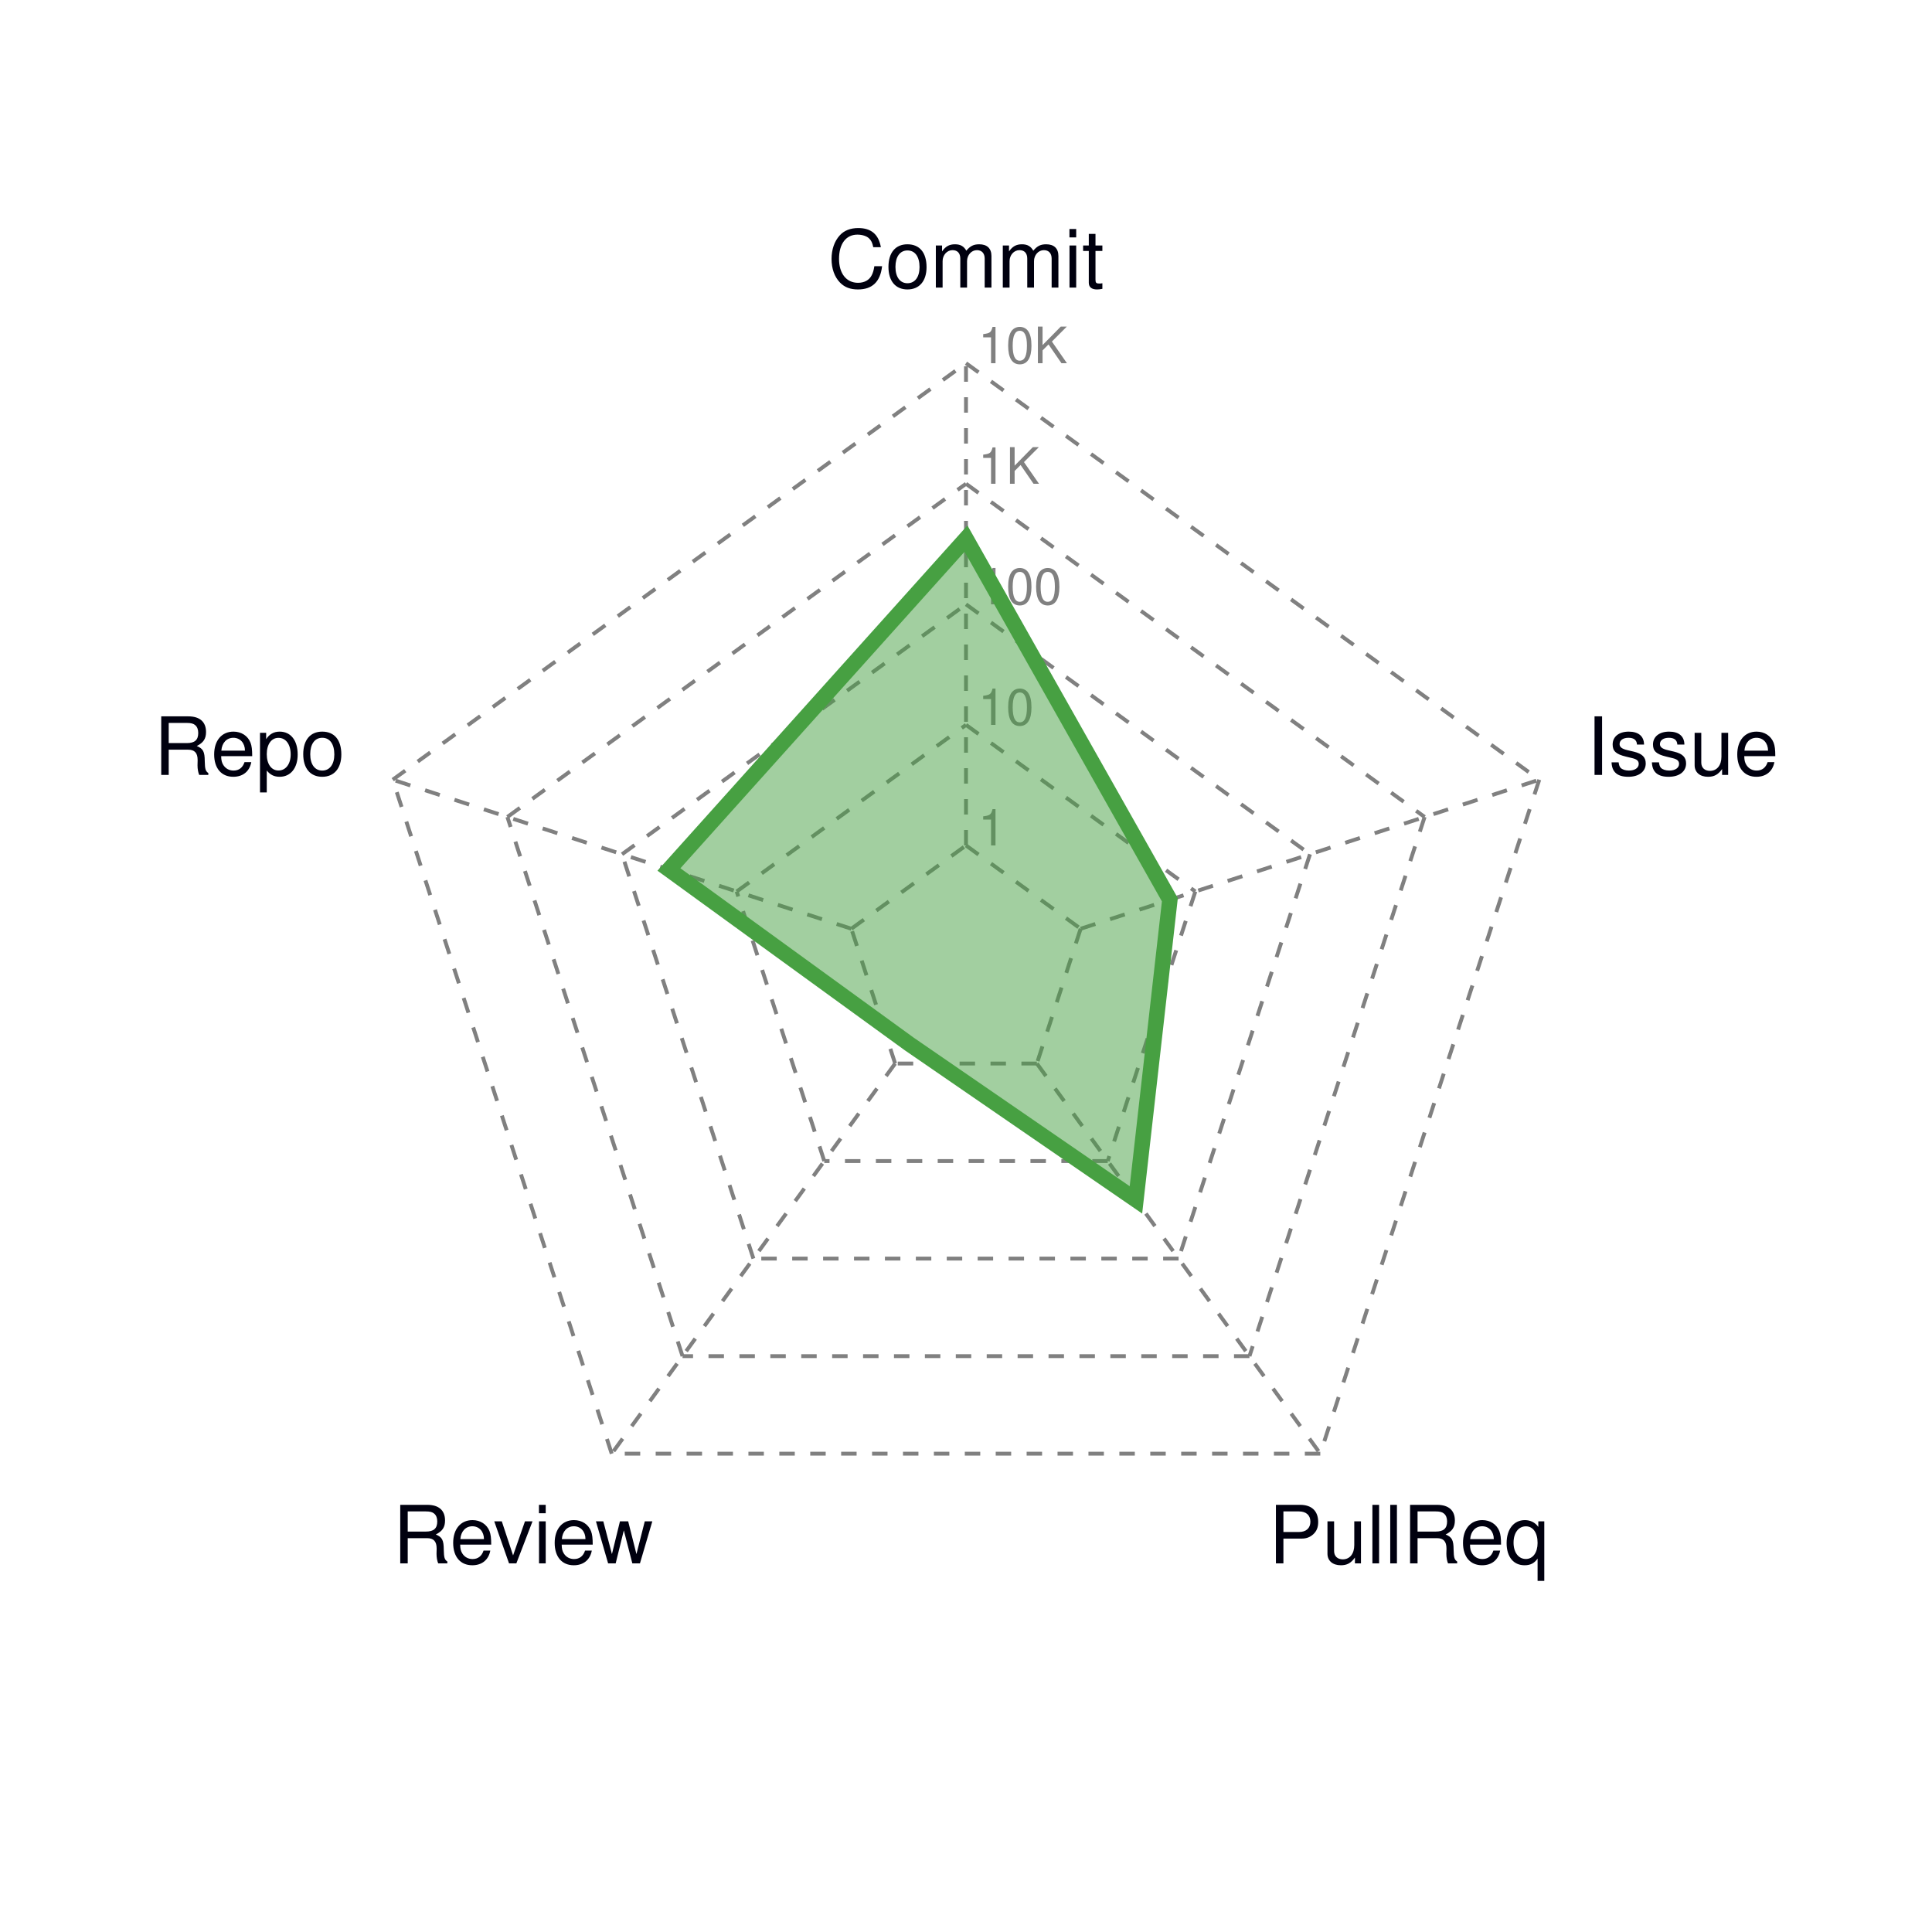
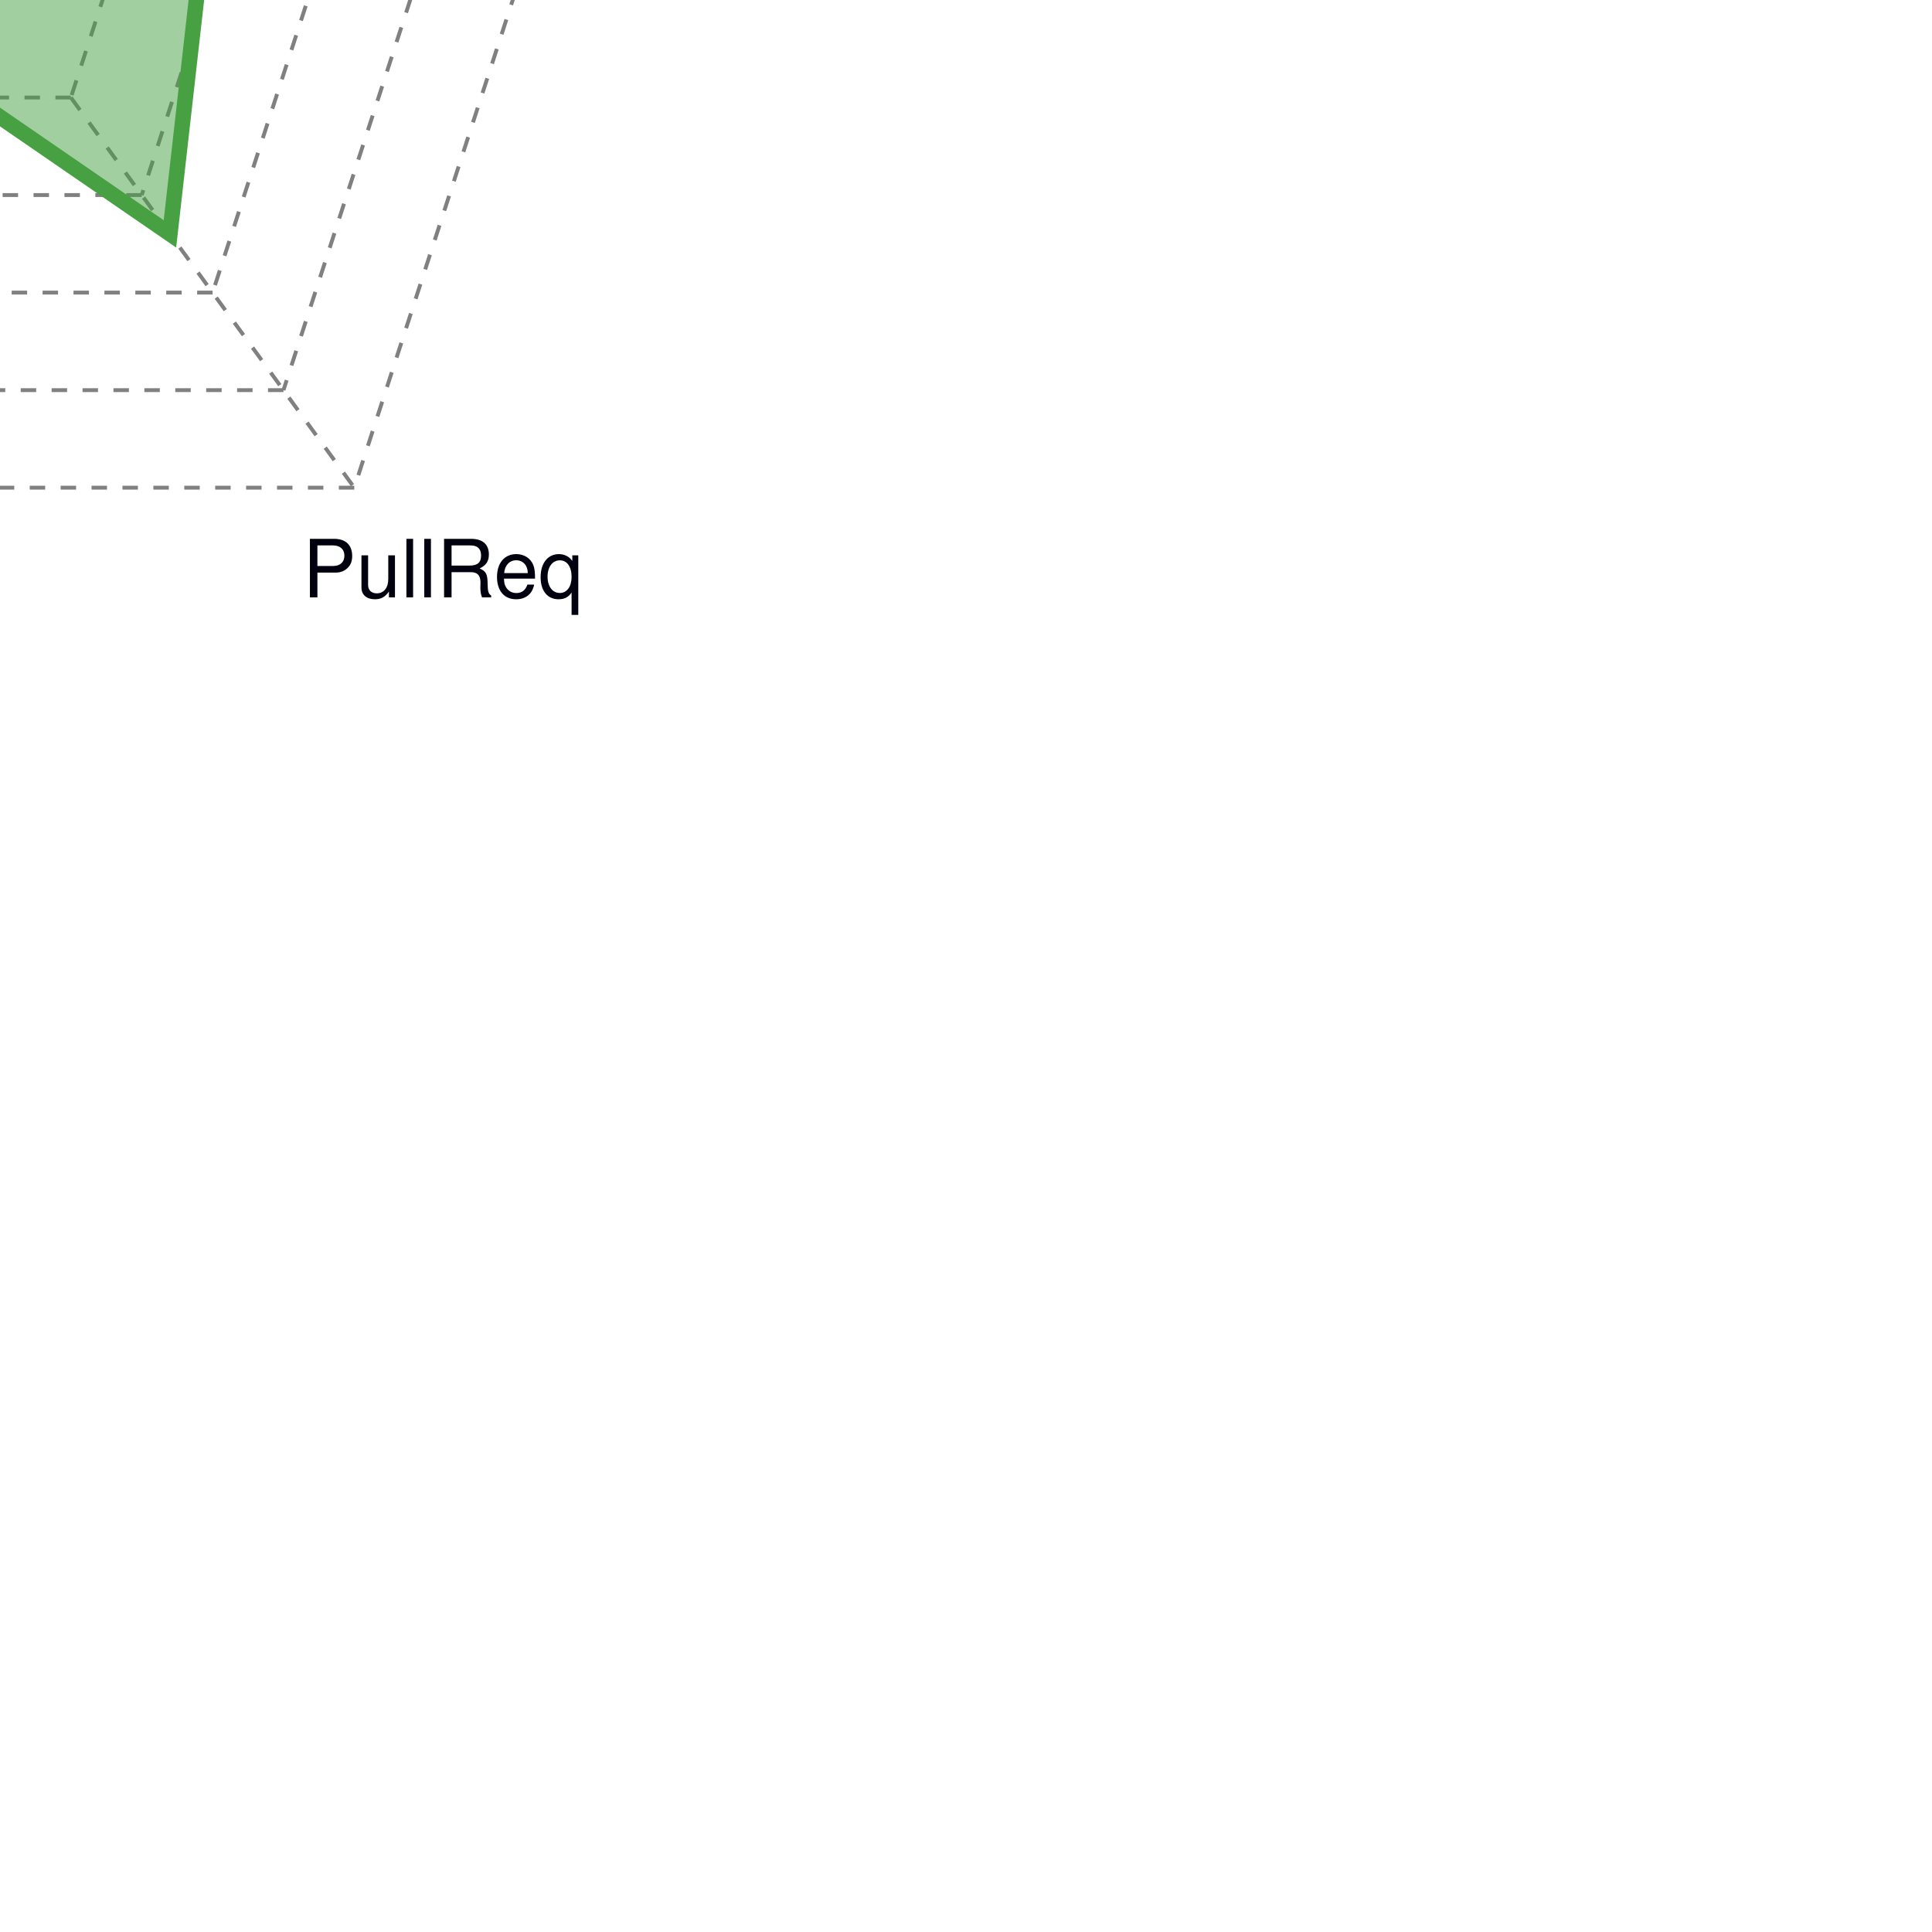
<svg xmlns="http://www.w3.org/2000/svg" width="500" height="500" viewBox="0 0 500 500">
  <style>
		* {
			font-family: "Ubuntu", "Helvetica", "Arial", sans-serif;
		}
	</style>
-   <g transform="translate(250, 250)">
+   <g transform="translate(50%, 50%)">
    <line x1="0" y1="-31.2" x2="29.67" y2="-9.64" style="stroke: gray; stroke-dasharray: 4 4; stroke-width: 1px;">
		</line>
    <line x1="29.67" y1="-9.64" x2="18.34" y2="25.24" style="stroke: gray; stroke-dasharray: 4 4; stroke-width: 1px;" />
    <line x1="18.34" y1="25.24" x2="-18.34" y2="25.24" style="stroke: gray; stroke-dasharray: 4 4; stroke-width: 1px;" />
    <line x1="-18.34" y1="25.24" x2="-29.67" y2="-9.64" style="stroke: gray; stroke-dasharray: 4 4; stroke-width: 1px;" />
    <line x1="-29.67" y1="-9.64" x2="0" y2="-31.2" style="stroke: gray; stroke-dasharray: 4 4; stroke-width: 1px;">
		</line>
    <line x1="0" y1="-62.4" x2="59.35" y2="-19.28" style="stroke: gray; stroke-dasharray: 4 4; stroke-width: 1px;">
		</line>
    <line x1="59.35" y1="-19.28" x2="36.68" y2="50.48" style="stroke: gray; stroke-dasharray: 4 4; stroke-width: 1px;" />
    <line x1="36.68" y1="50.48" x2="-36.68" y2="50.48" style="stroke: gray; stroke-dasharray: 4 4; stroke-width: 1px;" />
    <line x1="-36.68" y1="50.48" x2="-59.35" y2="-19.28" style="stroke: gray; stroke-dasharray: 4 4; stroke-width: 1px;" />
    <line x1="-59.35" y1="-19.28" x2="0" y2="-62.4" style="stroke: gray; stroke-dasharray: 4 4; stroke-width: 1px;">
		</line>
    <line x1="0" y1="-93.6" x2="89.02" y2="-28.92" style="stroke: gray; stroke-dasharray: 4 4; stroke-width: 1px;">
		</line>
    <line x1="89.02" y1="-28.92" x2="55.02" y2="75.72" style="stroke: gray; stroke-dasharray: 4 4; stroke-width: 1px;" />
    <line x1="55.02" y1="75.72" x2="-55.02" y2="75.72" style="stroke: gray; stroke-dasharray: 4 4; stroke-width: 1px;" />
    <line x1="-55.02" y1="75.72" x2="-89.02" y2="-28.92" style="stroke: gray; stroke-dasharray: 4 4; stroke-width: 1px;" />
    <line x1="-89.02" y1="-28.92" x2="0" y2="-93.6" style="stroke: gray; stroke-dasharray: 4 4; stroke-width: 1px;">
		</line>
    <line x1="0" y1="-124.8" x2="118.69" y2="-38.57" style="stroke: gray; stroke-dasharray: 4 4; stroke-width: 1px;" />
    <line x1="118.69" y1="-38.57" x2="73.36" y2="100.97" style="stroke: gray; stroke-dasharray: 4 4; stroke-width: 1px;" />
    <line x1="73.36" y1="100.97" x2="-73.36" y2="100.97" style="stroke: gray; stroke-dasharray: 4 4; stroke-width: 1px;" />
    <line x1="-73.36" y1="100.97" x2="-118.69" y2="-38.57" style="stroke: gray; stroke-dasharray: 4 4; stroke-width: 1px;" />
    <line x1="-118.69" y1="-38.57" x2="0" y2="-124.8" style="stroke: gray; stroke-dasharray: 4 4; stroke-width: 1px;" />
    <line x1="0" y1="-156" x2="148.36" y2="-48.21" style="stroke: gray; stroke-dasharray: 4 4; stroke-width: 1px;">
		</line>
    <line x1="148.36" y1="-48.21" x2="91.69" y2="126.21" style="stroke: gray; stroke-dasharray: 4 4; stroke-width: 1px;" />
    <line x1="91.69" y1="126.21" x2="-91.69" y2="126.21" style="stroke: gray; stroke-dasharray: 4 4; stroke-width: 1px;" />
    <line x1="-91.69" y1="126.21" x2="-148.36" y2="-48.21" style="stroke: gray; stroke-dasharray: 4 4; stroke-width: 1px;" />
    <line x1="-148.36" y1="-48.21" x2="0" y2="-156" style="stroke: gray; stroke-dasharray: 4 4; stroke-width: 1px;">
		</line>
    <text style="font-size: 13px;" text-anchor="start" dominant-baseline="auto" x="3.12" y="-31.2" fill="gray">1</text>
    <text style="font-size: 13px;" text-anchor="start" dominant-baseline="auto" x="3.12" y="-62.4" fill="gray">10</text>
    <text style="font-size: 13px;" text-anchor="start" dominant-baseline="auto" x="3.12" y="-93.6" fill="gray">100</text>
    <text style="font-size: 13px;" text-anchor="start" dominant-baseline="auto" x="3.12" y="-124.8" fill="gray">1K</text>
    <text style="font-size: 13px;" text-anchor="start" dominant-baseline="auto" x="3.12" y="-156" fill="gray">10K</text>
    <g class="axis">
      <line x1="0" y1="-31.2" x2="0" y2="-156" style="stroke: gray; stroke-dasharray: 4 4; stroke-width: 1px;">
			</line>
      <text style="font-size: 20.8px;" text-anchor="middle" dominant-baseline="middle" x="0" y="-182.52" fill="#00000f">Commit</text>
    </g>
    <g class="axis">
      <line x1="29.67" y1="-9.64" x2="148.36" y2="-48.21" style="stroke: gray; stroke-dasharray: 4 4; stroke-width: 1px;" />
      <text style="font-size: 20.8px;" text-anchor="middle" dominant-baseline="middle" x="185.46" y="-56.4" fill="#00000f">Issue</text>
    </g>
    <g class="axis">
      <line x1="18.34" y1="25.24" x2="91.69" y2="126.21" style="stroke: gray; stroke-dasharray: 4 4; stroke-width: 1px;" />
      <text style="font-size: 20.8px;" text-anchor="middle" dominant-baseline="middle" x="114.62" y="147.66" fill="#00000f">PullReq</text>
    </g>
    <g class="axis">
      <line x1="-18.34" y1="25.24" x2="-91.69" y2="126.21" style="stroke: gray; stroke-dasharray: 4 4; stroke-width: 1px;" />
      <text style="font-size: 20.8px;" text-anchor="middle" dominant-baseline="middle" x="-114.62" y="147.66" fill="#00000f">Review</text>
    </g>
    <g class="axis">
      <line x1="-29.67" y1="-9.64" x2="-148.36" y2="-48.21" style="stroke: gray; stroke-dasharray: 4 4; stroke-width: 1px;" />
      <text style="font-size: 20.8px;" text-anchor="middle" dominant-baseline="middle" x="-185.46" y="-56.4" fill="#00000f">Repo</text>
    </g>
    <polygon style="stroke-width: 4px; stroke: #47a042; fill: #47a042; fill-opacity: 0.5;" points="0,-110.61 52.76,-17.14 43.98,60.53 -14.67,20.19 -76.88,-24.98">
      <animate attributeName="points" values="0,-24.96 23.74,-7.71 14.67,20.19 -14.67,20.19 -23.74,-7.71;0,-110.61 52.76,-17.14 43.98,60.53 -14.67,20.19 -76.88,-24.98" dur="3s" repeatCount="1" />
    </polygon>
  </g>
</svg>
